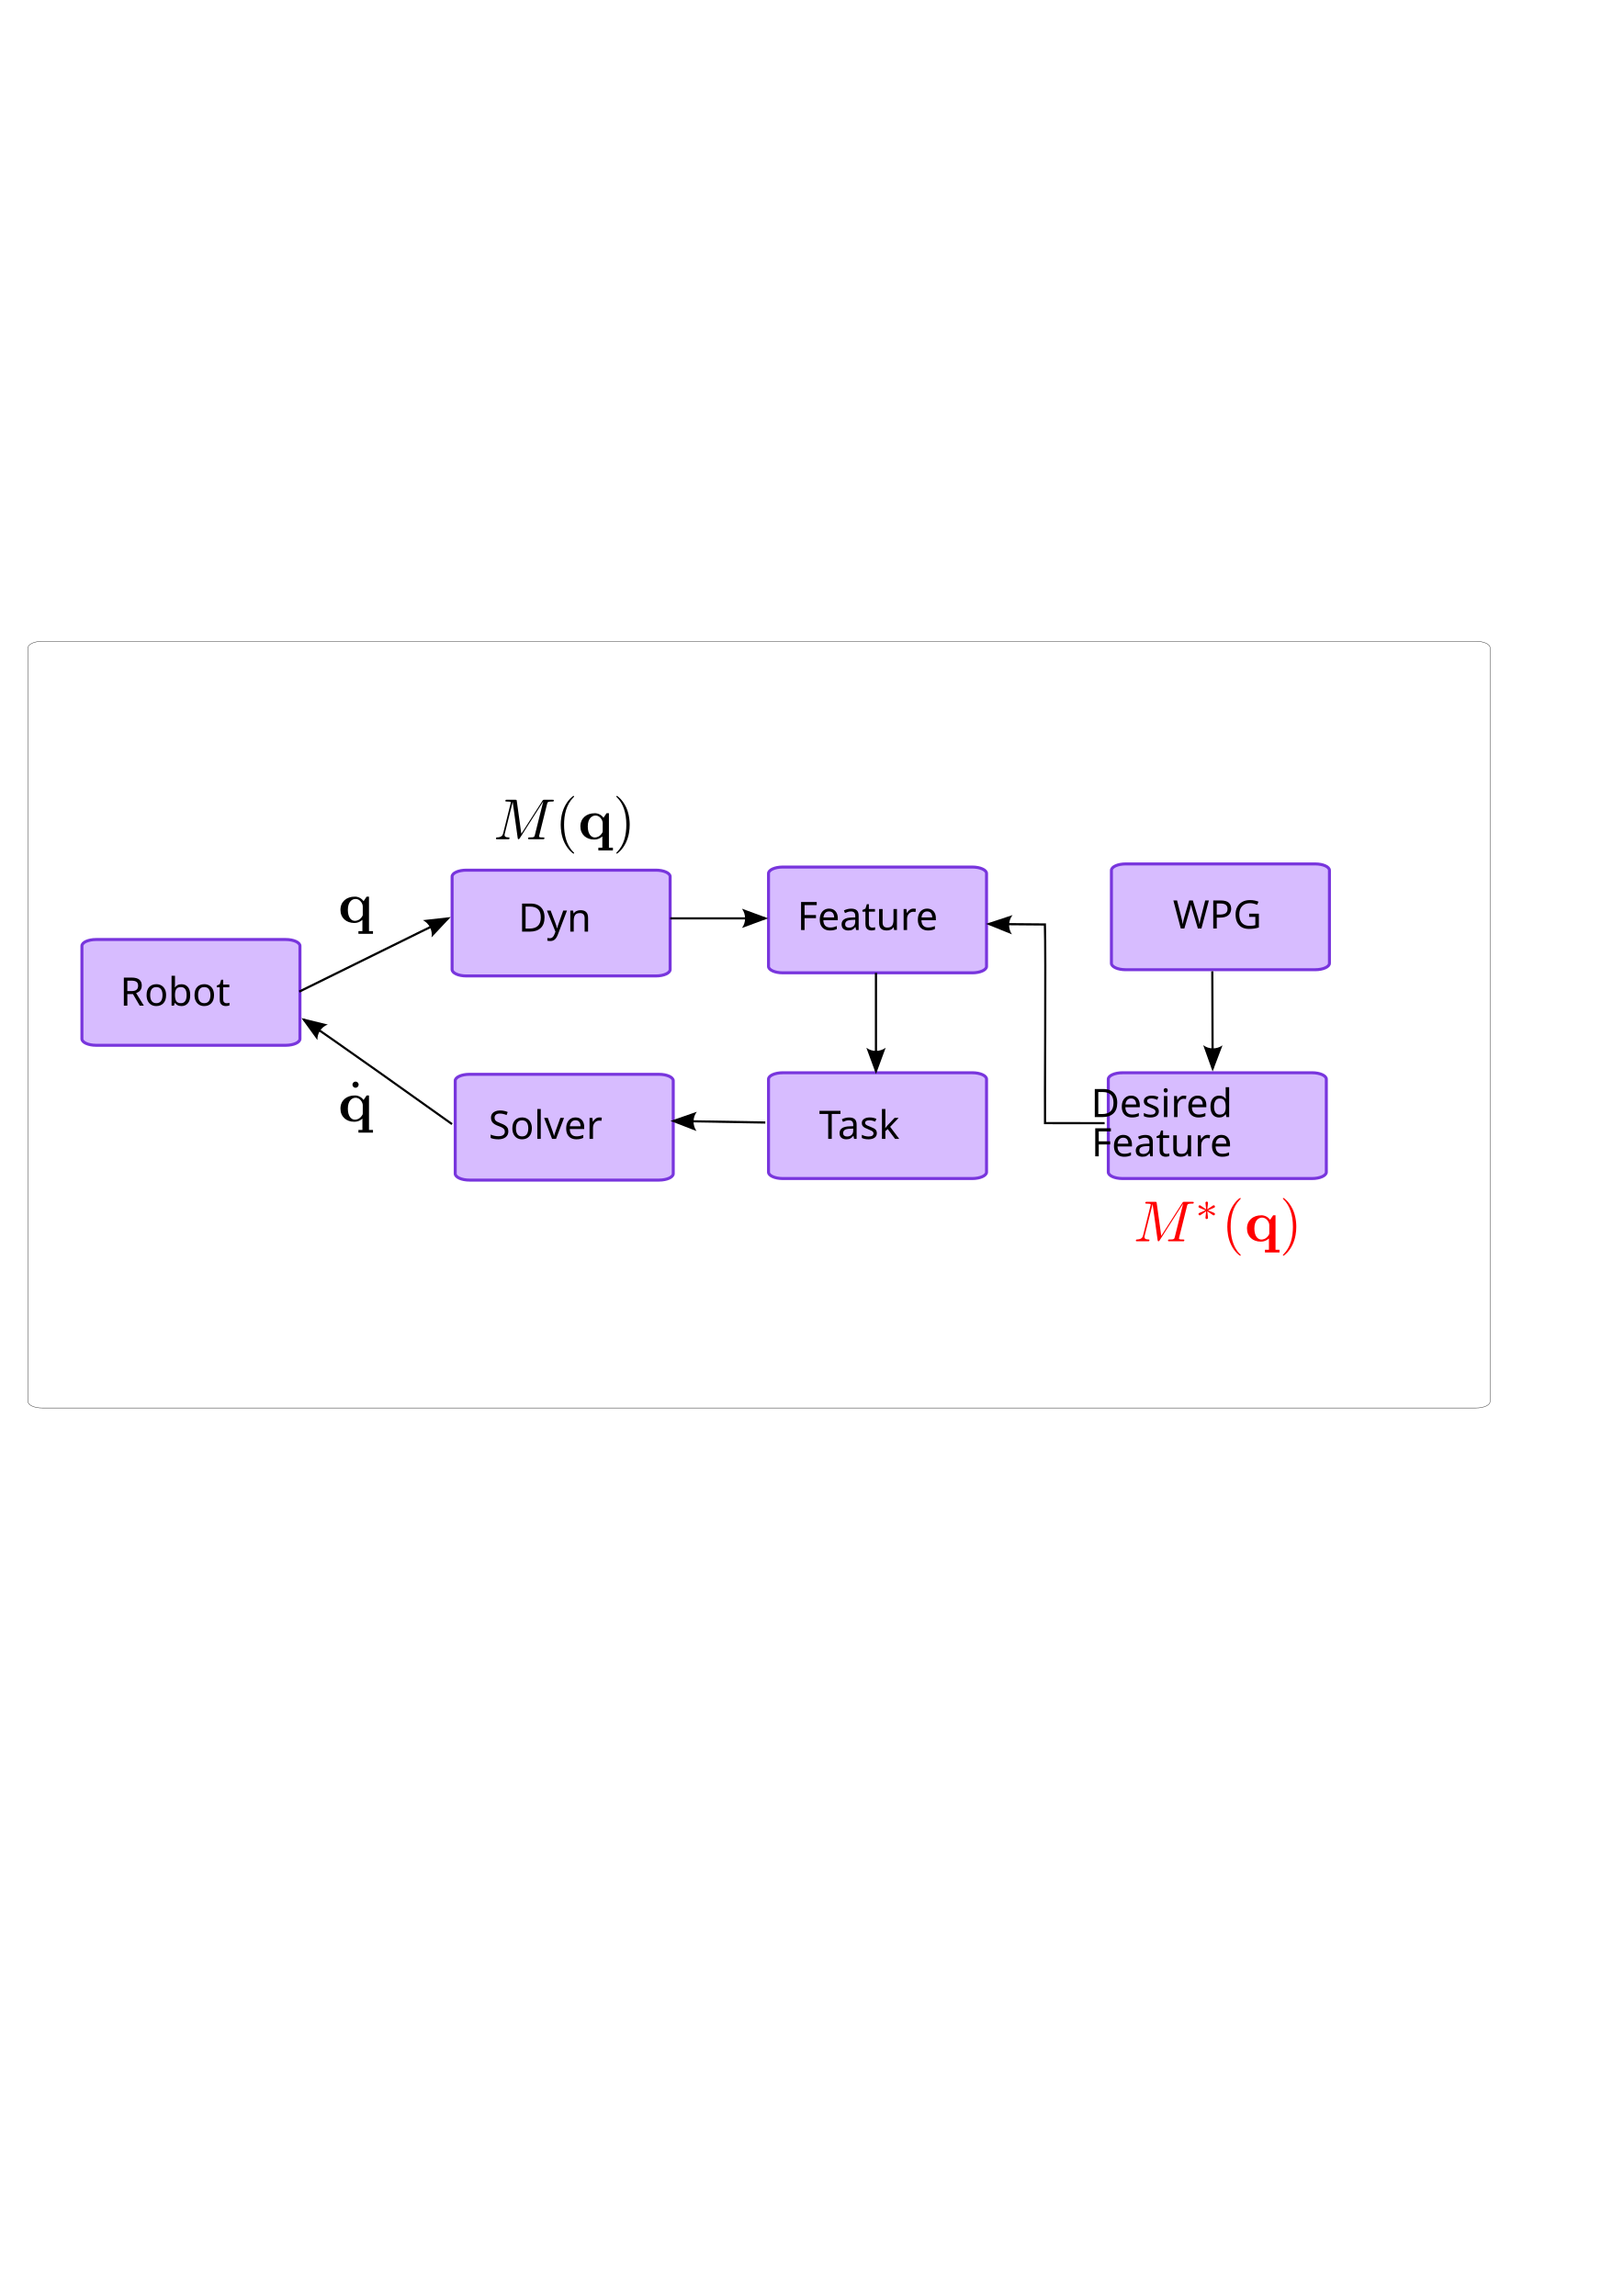
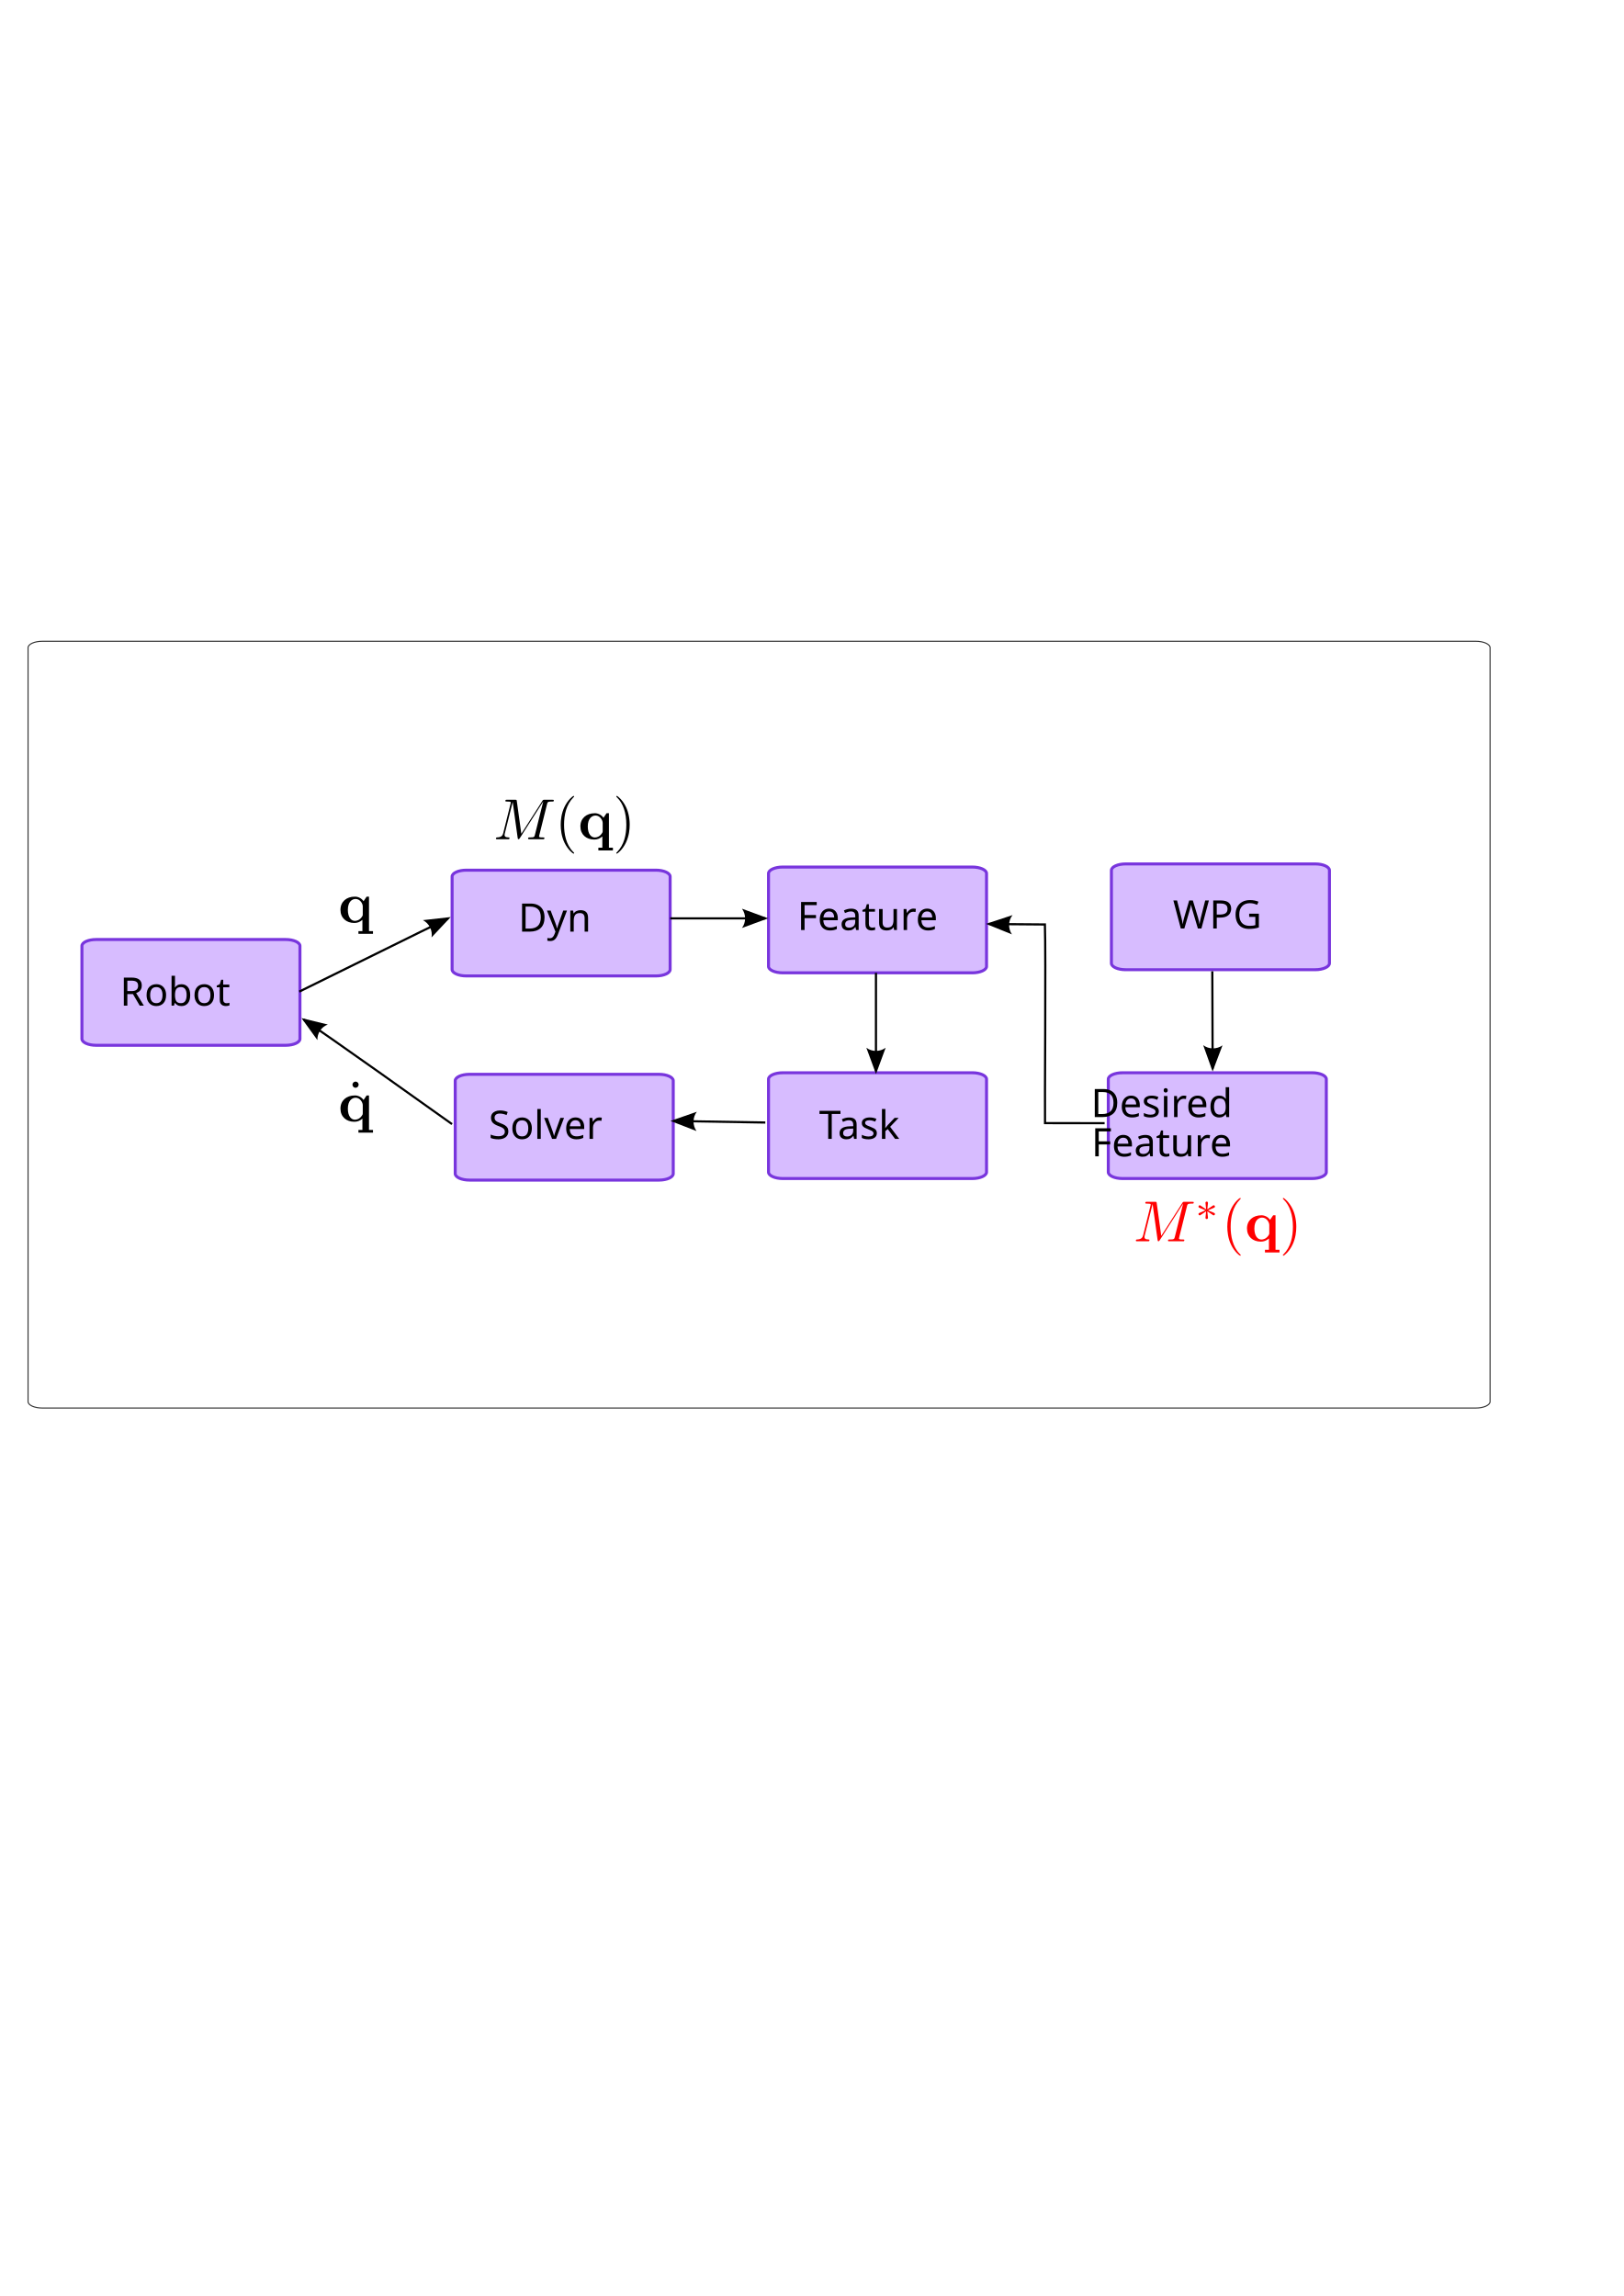
<svg xmlns="http://www.w3.org/2000/svg" width="744.094" height="1052.362" id="svg2" version="1.1">
  <defs id="defs4">
    <marker orient="auto" refY="0.0" refX="0.0" id="Arrow2Lstart" style="overflow:visible">
      <path id="path3770" style="font-size:12.0;fill-rule:evenodd;stroke-width:0.625;stroke-linejoin:round" d="M 8.719,4.034 L -2.207,0.016 L 8.719,-4.002 C 6.973,-1.63 6.983,1.616 8.719,4.034 z " transform="scale(1.1) translate(1,0)" />
    </marker>
    <marker orient="auto" refY="0.0" refX="0.0" id="Arrow2Lend" style="overflow:visible;">
      <path id="path3773" style="font-size:12.0;fill-rule:evenodd;stroke-width:0.625;stroke-linejoin:round;" d="M 8.719,4.034 L -2.207,0.016 L 8.719,-4.002 C 6.973,-1.63 6.983,1.616 8.719,4.034 z " transform="scale(1.1) rotate(180) translate(1,0)" />
    </marker>
    <marker orient="auto" refY="0" refX="0" id="Arrow2Lend-9" style="overflow:visible">
      <path id="path3773-2" style="font-size:12px;fill-rule:evenodd;stroke-width:0.625;stroke-linejoin:round" d="M 8.719,4.034 -2.207,0.016 8.719,-4.002 c -1.745,2.372 -1.735,5.617 -6e-7,8.035 z" transform="matrix(-1.1,0,0,-1.1,-1.1,0)" />
    </marker>
    <marker orient="auto" refY="0" refX="0" id="Arrow2Lend-7" style="overflow:visible">
      <path id="path3773-8" style="font-size:12px;fill-rule:evenodd;stroke-width:0.625;stroke-linejoin:round" d="M 8.719,4.034 -2.207,0.016 8.719,-4.002 c -1.745,2.372 -1.735,5.617 -6e-7,8.035 z" transform="matrix(-1.1,0,0,-1.1,-1.1,0)" />
    </marker>
    <marker orient="auto" refY="0" refX="0" id="Arrow2Lend-96" style="overflow:visible">
      <path id="path3773-0" style="font-size:12px;fill-rule:evenodd;stroke-width:0.625;stroke-linejoin:round" d="M 8.719,4.034 -2.207,0.016 8.719,-4.002 c -1.745,2.372 -1.735,5.617 -6e-7,8.035 z" transform="matrix(-1.1,0,0,-1.1,-1.1,0)" />
    </marker>
    <marker orient="auto" refY="0" refX="0" id="Arrow2Lend-1" style="overflow:visible">
      <path id="path3773-81" style="font-size:12px;fill-rule:evenodd;stroke-width:0.625;stroke-linejoin:round" d="M 8.719,4.034 -2.207,0.016 8.719,-4.002 c -1.745,2.372 -1.735,5.617 -6e-7,8.035 z" transform="matrix(-1.1,0,0,-1.1,-1.1,0)" />
    </marker>
    <marker style="overflow:visible" id="Arrow2Lend-10" refX="0" refY="0" orient="auto">
      <path transform="matrix(-1.1,0,0,-1.1,-1.1,0)" d="M 8.719,4.034 -2.207,0.016 8.719,-4.002 c -1.745,2.372 -1.735,5.617 -6e-7,8.035 z" style="font-size:12px;fill-rule:evenodd;stroke-width:0.625;stroke-linejoin:round" id="path3773-6" />
    </marker>
  </defs>
  <g id="layer1">
    <rect style="opacity:0.791;fill:#ccaaff;fill-opacity:1;stroke:#5500d4;stroke-width:1.373;stroke-miterlimit:4;stroke-opacity:1;stroke-dasharray:none" id="rect2816" width="99.913" height="48.484" x="37.543" y="430.62" rx="6.522" ry="2.941" />
    <text xml:space="preserve" style="font-size:20px;font-style:normal;font-variant:normal;font-weight:bold;font-stretch:normal;text-align:start;line-height:100%;writing-mode:lr-tb;text-anchor:start;fill:#000000;fill-opacity:1;stroke:none;font-family:Century Schoolbook L;-inkscape-font-specification:Century Schoolbook L Medium" x="55" y="460.934" id="text3590">
      <tspan id="tspan3592" x="55" y="460.934" style="font-size:18px;font-style:normal;font-variant:normal;font-weight:normal;font-stretch:normal;text-align:start;line-height:100%;writing-mode:lr-tb;text-anchor:start;font-family:Arial Black;-inkscape-font-specification:'Arial Black,'">Robot</tspan>
    </text>
    <rect style="opacity:0.791;fill:#ccaaff;fill-opacity:1;stroke:#5500d4;stroke-width:1.373;stroke-miterlimit:4;stroke-opacity:1;stroke-dasharray:none" id="rect2816-0" width="99.913" height="48.484" x="207.186" y="398.834" rx="6.522" ry="2.941" />
    <text xml:space="preserve" style="font-size:20px;font-style:normal;font-variant:normal;font-weight:bold;font-stretch:normal;text-align:start;line-height:100%;writing-mode:lr-tb;text-anchor:start;fill:#000000;fill-opacity:1;stroke:none;font-family:Century Schoolbook L;-inkscape-font-specification:Century Schoolbook L Medium" x="237.5" y="427.005" id="text3590-8">
      <tspan id="tspan3592-2" x="237.5" y="427.005" style="font-size:18px;font-style:normal;font-variant:normal;font-weight:normal;font-stretch:normal;text-align:start;line-height:100%;writing-mode:lr-tb;text-anchor:start;font-family:Arial Black;-inkscape-font-specification:'Arial Black,'">Dyn</tspan>
    </text>
    <rect style="opacity:0.791;fill:#ccaaff;fill-opacity:1;stroke:#5500d4;stroke-width:1.373;stroke-miterlimit:4;stroke-opacity:1;stroke-dasharray:none" id="rect2816-0-1" width="99.913" height="48.484" x="352.186" y="397.406" rx="6.522" ry="2.941" />
    <text xml:space="preserve" style="font-size:20px;font-style:normal;font-variant:normal;font-weight:bold;font-stretch:normal;text-align:start;line-height:100%;writing-mode:lr-tb;text-anchor:start;fill:#000000;fill-opacity:1;stroke:none;font-family:Century Schoolbook L;-inkscape-font-specification:Century Schoolbook L Medium" x="365.357" y="426.291" id="text3590-8-3">
      <tspan id="tspan3592-2-1" x="365.357" y="426.291" style="font-size:18px;font-style:normal;font-variant:normal;font-weight:normal;font-stretch:normal;text-align:start;line-height:100%;writing-mode:lr-tb;text-anchor:start;font-family:Arial Black;-inkscape-font-specification:'Arial Black,'">Feature</tspan>
    </text>
    <g id="g3700">
      <rect ry="2.941" rx="6.522" y="491.691" x="352.186" height="48.484" width="99.913" id="rect2816-0-1-9" style="opacity:0.791;fill:#ccaaff;fill-opacity:1;stroke:#5500d4;stroke-width:1.373;stroke-miterlimit:4;stroke-opacity:1;stroke-dasharray:none" />
      <text id="text3590-8-3-0" y="522.005" x="375.357" style="font-size:20px;font-style:normal;font-variant:normal;font-weight:bold;font-stretch:normal;text-align:start;line-height:100%;writing-mode:lr-tb;text-anchor:start;fill:#000000;fill-opacity:1;stroke:none;font-family:Century Schoolbook L;-inkscape-font-specification:Century Schoolbook L Medium" xml:space="preserve">
        <tspan style="font-size:18;font-style:normal;font-variant:normal;font-weight:normal;font-stretch:normal;text-align:start;line-height:100%;writing-mode:lr-tb;text-anchor:start;font-family:Arial Black;-inkscape-font-specification:'Arial Black,'" y="522.005" x="375.357" id="tspan3592-2-1-9">Task</tspan>
      </text>
    </g>
    <rect style="opacity:0.791;fill:#ccaaff;fill-opacity:1;stroke:#5500d4;stroke-width:1.373;stroke-miterlimit:4;stroke-opacity:1;stroke-dasharray:none" id="rect2816-0-1-9-5" width="99.913" height="48.484" x="208.615" y="492.406" rx="6.522" ry="2.941" />
    <text xml:space="preserve" style="font-size:20px;font-style:normal;font-variant:normal;font-weight:bold;font-stretch:normal;text-align:start;line-height:100%;writing-mode:lr-tb;text-anchor:start;fill:#000000;fill-opacity:1;stroke:none;font-family:Century Schoolbook L;-inkscape-font-specification:Century Schoolbook L Medium" x="223.929" y="522.005" id="text3590-8-3-0-1">
      <tspan id="tspan3592-2-1-9-9" x="223.929" y="522.005" style="font-size:18;font-style:normal;font-variant:normal;font-weight:normal;font-stretch:normal;text-align:start;line-height:100%;writing-mode:lr-tb;text-anchor:start;font-family:Arial Black;-inkscape-font-specification:'Arial Black,'">Solver</tspan>
    </text>
    <flowRoot xml:space="preserve" id="flowRoot3739" style="fill:black;stroke:none;stroke-opacity:1;stroke-width:1px;stroke-linejoin:miter;stroke-linecap:butt;fill-opacity:1;font-family:Century Schoolbook L;font-style:normal;font-weight:bold;font-size:20;-inkscape-font-specification:Century Schoolbook L Medium;font-stretch:normal;font-variant:normal;text-anchor:start;text-align:start;writing-mode:lr;line-height:125%">
      <flowRegion id="flowRegion3741">
        <rect id="rect3743" width="179.286" height="117.857" x="67.143" y="386.648" />
      </flowRegion>
      <flowPara id="flowPara3745" />
    </flowRoot>
    <path style="fill:none;stroke:#000000;stroke-width:1px;stroke-linecap:butt;stroke-linejoin:miter;stroke-opacity:1;marker-end:url(#Arrow2Lend)" d="m 137.143,454.505 c 60.71,-29.998 65.62,-32.274 68.214,-33.571" id="path3747" />
    <path style="fill:none;stroke:#000000;stroke-width:1px;stroke-linecap:butt;stroke-linejoin:miter;stroke-opacity:1;marker-end:url(#Arrow2Lend)" d="m 307.143,420.934 c 43.571,0 43.571,0 43.571,0" id="path4197" />
    <path style="fill:none;stroke:#000000;stroke-width:1px;stroke-linecap:butt;stroke-linejoin:miter;stroke-opacity:1;marker-end:url(#Arrow2Lend)" d="m 401.429,445.934 c 0,45 0,45 0,45" id="path4383" />
    <path style="fill:none;stroke:#000000;stroke-width:1px;stroke-linecap:butt;stroke-linejoin:miter;stroke-opacity:1;marker-end:url(#Arrow2Lend)" d="m 350.714,514.505 c -42.143,-0.714 -42.143,-0.714 -42.143,-0.714" id="path4569" />
    <path style="fill:none;stroke:#000000;stroke-width:0.971;stroke-linecap:butt;stroke-linejoin:miter;stroke-opacity:1;marker-end:url(#Arrow2Lend);stroke-miterlimit:4;stroke-dasharray:none" d="M 207.157,515.234 C 153.643,477.028 139.24,467.346 139.24,467.346" id="path4941" />
    <rect style="opacity:0.791;fill:#ccaaff;fill-opacity:1;stroke:#5500d4;stroke-width:1.373;stroke-miterlimit:4;stroke-opacity:1;stroke-dasharray:none" id="rect2816-0-1-0" width="99.913" height="48.484" x="509.329" y="395.977" rx="6.522" ry="2.941" />
    <text xml:space="preserve" style="font-size:20px;font-style:normal;font-variant:normal;font-weight:bold;font-stretch:normal;text-align:start;line-height:100%;writing-mode:lr-tb;text-anchor:start;fill:#000000;fill-opacity:1;stroke:none;font-family:Century Schoolbook L;-inkscape-font-specification:Century Schoolbook L Medium" x="537.5" y="425.576" id="text3590-8-3-8">
      <tspan id="tspan3592-2-1-4" x="537.5" y="425.576" style="font-size:18px;font-style:normal;font-variant:normal;font-weight:normal;font-stretch:normal;text-align:start;line-height:100%;writing-mode:lr-tb;text-anchor:start;font-family:Arial Black;-inkscape-font-specification:'Arial Black,'">WPG</tspan>
    </text>
    <g transform="translate(155.7143,-1.1739842e-5)" id="g3700-9">
      <rect ry="2.941" rx="6.522" y="491.691" x="352.186" height="48.484" width="99.913" id="rect2816-0-1-9-8" style="opacity:0.791;fill:#ccaaff;fill-opacity:1;stroke:#5500d4;stroke-width:1.373;stroke-miterlimit:4;stroke-opacity:1;stroke-dasharray:none" />
      <text id="text3590-8-3-0-6" y="512.005" x="402.5" style="font-size:20px;font-style:normal;font-variant:normal;font-weight:bold;font-stretch:normal;text-align:start;line-height:100%;writing-mode:lr-tb;text-anchor:start;fill:#000000;fill-opacity:1;stroke:none;font-family:Century Schoolbook L;-inkscape-font-specification:Century Schoolbook L Medium" xml:space="preserve">
        <tspan style="font-size:18px;font-style:normal;font-variant:normal;font-weight:normal;font-stretch:normal;text-align:center;line-height:100%;writing-mode:lr-tb;text-anchor:middle;font-family:Arial Black;-inkscape-font-specification:'Arial Black,'" y="512.005" x="402.5" id="tspan3592-2-1-9-4">Desired</tspan>
        <tspan style="font-size:18px;font-style:normal;font-variant:normal;font-weight:normal;font-stretch:normal;text-align:center;line-height:100%;writing-mode:lr-tb;text-anchor:middle;font-family:Arial Black;-inkscape-font-specification:'Arial Black,'" y="530.005" x="402.5" id="tspan5208">Feature</tspan>
        <tspan style="font-size:18px;font-style:normal;font-variant:normal;font-weight:normal;font-stretch:normal;text-align:center;line-height:100%;writing-mode:lr-tb;text-anchor:middle;font-family:Arial Black;-inkscape-font-specification:'Arial Black,'" y="548.005" x="402.5" id="tspan5210" />
      </text>
    </g>
    <path style="fill:none;stroke:#000000;stroke-width:1px;stroke-linecap:butt;stroke-linejoin:miter;stroke-opacity:1;marker-end:url(#Arrow2Lend)" d="m 555.563,445.184 c 0.179,39.821 0.134,44.598 0.134,44.598" id="path4383-1" />
-     <rect style="opacity:0.791;fill:none;stroke:#000000;stroke-width:0.2;stroke-miterlimit:4;stroke-opacity:1;stroke-dasharray:none;stroke-dashoffset:0" id="rect7072" width="670" height="351.429" x="12.857" y="293.934" rx="6.522" ry="2.941" />
+     <rect style="opacity:0.791;fill:none;stroke:#000000;stroke-width:0.5;stroke-miterlimit:4;stroke-opacity:1;stroke-dasharray:none;stroke-dashoffset:0" id="rect7072" width="670" height="351.429" x="12.857" y="293.934" rx="6.522" ry="2.941" />
    <text xml:space="preserve" style="font-size:18px;font-style:normal;font-variant:normal;font-weight:bold;font-stretch:normal;text-align:start;line-height:125%;writing-mode:lr-tb;text-anchor:start;fill:#000000;fill-opacity:1;stroke:none;font-family:Arial Black;-inkscape-font-specification:'Arial Black, Bold'" x="39.901" y="525.315" id="text7677">
      <tspan id="tspan7679" x="39.901" y="525.315" />
    </text>
    <flowRoot xml:space="preserve" id="flowRoot8057" style="fill:black;stroke:none;stroke-opacity:1;stroke-width:1px;stroke-linejoin:miter;stroke-linecap:butt;fill-opacity:1;font-family:Arial Black;font-style:normal;font-weight:bold;font-size:18;-inkscape-font-specification:'Arial Black, Bold';font-stretch:normal;font-variant:normal;text-anchor:start;text-align:start;writing-mode:lr;line-height:125%">
      <flowRegion id="flowRegion8059">
        <rect id="rect8061" width="26447.857" height="40.714" x="294.286" y="667.362" />
      </flowRegion>
      <flowPara id="flowPara8063" />
    </flowRoot>
    <path id="path4569-5-2" d="m 506.209,514.801 c -24.639,-0.03 -20.51,0.023 -27.31,-0.034 -0.148,-5.332 0.401,-77.983 -0.05,-91.038 -10.3,-0.049 -24.768,-0.222 -25.658,-0.251" style="fill:none;stroke:#000000;stroke-width:1px;stroke-linecap:butt;stroke-linejoin:miter;stroke-opacity:1;marker-end:url(#Arrow2Lend)" />
    <g id="g4216" transform="matrix(0.5,0,0,0.5,5.666291,244.0316)">
      <g word-spacing="normal" letter-spacing="normal" font-size-adjust="none" font-stretch="normal" font-weight="normal" font-variant="normal" font-style="normal" stroke-miterlimit="10.433" xml:space="preserve" transform="matrix(1.062992,0,0,-1.062992,-186.0236,789.2717)" id="content" style="font-style:normal;font-variant:normal;font-weight:normal;font-stretch:normal;letter-spacing:normal;word-spacing:normal;text-anchor:start;fill:none;stroke:#000000;stroke-linecap:butt;stroke-linejoin:miter;stroke-miterlimit:10.433;stroke-opacity:1;stroke-dasharray:none;stroke-dashoffset:0">
        <path id="path4219" d="m 477.82,424.48 -0.17,0.23 -0.17,0.22 -0.18,0.21 -0.18,0.21 -0.19,0.2 -0.2,0.2 -0.2,0.19 -0.2,0.18 -0.21,0.18 -0.22,0.17 -0.22,0.17 -0.22,0.16 -0.23,0.15 -0.23,0.14 -0.24,0.14 -0.24,0.13 -0.24,0.13 -0.25,0.11 -0.25,0.11 -0.25,0.1 -0.26,0.1 -0.26,0.08 -0.26,0.08 -0.26,0.07 -0.27,0.07 -0.27,0.05 -0.27,0.05 -0.27,0.04 -0.28,0.03 -0.28,0.02 -0.27,0.01 -0.28,0 c -7.28,0 -12.41,-4.43 -12.41,-11.35 0,-7.02 5.04,-11.36 11.96,-11.36 l 0.5,1.8 c -3.09,0 -6.08,2.88 -6.08,9.51 0,7.07 3.69,9.41 6.68,9.41 3.78,0 6.17,-3.93 6.17,-6.42 v -6.93 c 0,-0.89 0,-1.04 -0.74,-2.09 -2,-2.94 -4.54,-3.48 -6.03,-3.48 l -0.5,-1.8 c 2.44,0 4.68,0.7 6.97,2.69 v -9.71 h -3.43 v -2.34 h 12.55 v 2.34 h -3.44 v 29.73 h -2.04 z" style="fill:#000000;stroke-width:0" />
      </g>
    </g>
    <g transform="matrix(0.5,0,0,0.5,370.074,390.0858)" id="g5213" style="fill:#ff0000">
      <g style="font-style:normal;font-variant:normal;font-weight:normal;font-stretch:normal;letter-spacing:normal;word-spacing:normal;text-anchor:start;fill:#ff0000;stroke:#000000;stroke-linecap:butt;stroke-linejoin:miter;stroke-miterlimit:10.433;stroke-opacity:1;stroke-dasharray:none;stroke-dashoffset:0" id="g5215" transform="matrix(1.062992,0,0,-1.062992,-186.0236,789.2717)" xml:space="preserve" stroke-miterlimit="10.433" font-style="normal" font-variant="normal" font-weight="normal" font-stretch="normal" font-size-adjust="none" letter-spacing="normal" word-spacing="normal">
        <path style="fill:#ff0000;stroke-width:0" d="m 502.13,436.19 0.04,0.16 0.04,0.16 0.04,0.15 0.04,0.14 0.04,0.14 0.04,0.12 0.04,0.13 0.05,0.11 0.05,0.11 0.06,0.1 0.06,0.1 0.06,0.09 0.08,0.08 0.08,0.08 0.09,0.08 0.1,0.06 0.1,0.07 0.12,0.05 0.13,0.06 0.14,0.05 0.16,0.04 0.08,0.02 0.08,0.02 0.09,0.01 0.09,0.02 0.1,0.02 0.1,0.01 0.1,0.01 0.11,0.02 0.11,0.01 0.12,0.01 0.12,0.01 0.12,0.01 0.13,0.01 0.13,0 0.14,0.01 0.14,0 0.15,0.01 0.15,0 0.16,0 0.16,0.01 0.17,0 0.17,0 c 1.14,0 1.59,0 1.59,0.99 0,0.55 -0.49,0.55 -1.34,0.55 h -6.57 c -1.3,0 -1.35,0 -1.95,-0.95 l -18.18,-28.39 -3.89,28.2 c -0.14,1.14 -0.25,1.14 -1.54,1.14 h -6.82 c -0.95,0 -1.5,0 -1.5,-0.95 0,-0.59 0.45,-0.59 1.45,-0.59 0.64,0 1.54,-0.05 2.14,-0.1 0.79,-0.1 1.09,-0.25 1.09,-0.8 0,-0.2 -0.05,-0.35 -0.19,-0.94 l -6.33,-25.36 c -0.5,-1.99 -1.35,-3.58 -5.38,-3.74 -0.25,0 -0.9,-0.04 -0.9,-0.94 0,-0.45 0.3,-0.6 0.7,-0.6 h 10.11 c 0.25,0 0.9,0 0.9,1 0,0.54 -0.55,0.54 -0.9,0.54 -2.84,0.05 -3.38,1.05 -3.38,2.19 0,0.36 0.04,0.6 0.19,1.15 l 6.78,27.15 h 0.05 l 4.28,-30.89 c 0.1,-0.59 0.15,-1.14 0.75,-1.14 0.55,0 0.84,0.55 1.09,0.9 l 20.13,31.53 h 0.05 l -7.13,-28.54 c -0.49,-1.95 -0.59,-2.35 -4.53,-2.35 -0.84,0 -1.39,0 -1.39,-0.94 0,-0.6 0.6,-0.6 0.75,-0.6 h 12.4 c 0.3,0 0.95,0 0.95,1 0,0.54 -0.45,0.54 -1.4,0.54 -1.84,0 -3.24,0 -3.24,0.9 0,0.2 0,0.3 0.25,1.2 z" id="path5217" />
        <path style="fill:#ff0000;stroke-width:0" d="m 520.26,432.68 0.27,0.12 0.25,0.11 0.25,0.11 0.23,0.1 0.23,0.1 0.22,0.09 0.22,0.09 0.2,0.09 0.2,0.09 0.19,0.08 0.18,0.07 0.18,0.08 0.17,0.07 0.16,0.07 0.16,0.06 0.15,0.07 0.14,0.06 0.14,0.06 0.14,0.05 0.13,0.06 0.12,0.05 0.12,0.05 0.11,0.05 0.11,0.05 0.11,0.04 0.1,0.05 0.2,0.08 0.18,0.08 0.16,0.08 c 0.67,0.28 0.98,0.42 0.98,1.09 0,0.59 -0.45,1.11 -1.08,1.11 -0.25,0 -0.31,0 -0.73,-0.31 l -4.75,-3.18 0.53,5.16 c 0.07,0.63 0,1.5 -1.05,1.5 -0.42,0 -1.08,-0.28 -1.08,-1.04 0,-0.31 0.14,-1.36 0.17,-1.71 0.07,-0.59 0.32,-3.1 0.39,-3.91 l -4.71,3.18 c -0.35,0.21 -0.45,0.31 -0.77,0.31 -0.62,0 -1.08,-0.52 -1.08,-1.11 0,-0.7 0.42,-0.88 0.74,-1.02 l 5.26,-2.19 c -2.86,-1.26 -4.15,-1.75 -5.02,-2.17 -0.66,-0.27 -0.98,-0.41 -0.98,-1.08 0,-0.59 0.46,-1.11 1.08,-1.11 0.25,0 0.32,0 0.74,0.31 l 4.74,3.17 -0.56,-5.61 c 0,-0.77 0.66,-1.04 1.08,-1.04 0.42,0 1.08,0.27 1.08,1.04 0,0.32 -0.14,1.36 -0.17,1.71 -0.07,0.59 -0.32,3.1 -0.39,3.9 l 4.19,-2.79 c 0.91,-0.69 0.98,-0.69 1.29,-0.69 0.63,0 1.08,0.52 1.08,1.11 0,0.7 -0.42,0.88 -0.73,1.01 z" id="path5219" />
        <path style="fill:#ff0000;stroke-width:0" d="m 548.49,394.04 0,0.03 0,0.03 -0.01,0.01 0,0.02 0,0.01 -0.01,0.02 0,0.02 -0.01,0.01 -0.01,0.02 -0.01,0.02 -0.01,0.03 -0.01,0.02 -0.02,0.02 -0.02,0.03 -0.02,0.03 -0.02,0.03 -0.03,0.03 -0.03,0.04 -0.01,0.02 -0.02,0.02 -0.02,0.02 -0.02,0.02 -0.02,0.02 -0.02,0.03 -0.02,0.02 -0.02,0.02 -0.02,0.03 -0.03,0.02 -0.02,0.03 -0.03,0.03 -0.02,0.03 -0.03,0.03 -0.03,0.03 -0.03,0.03 -0.03,0.03 -0.03,0.03 -0.04,0.04 -0.03,0.03 -0.04,0.04 -0.03,0.03 -0.04,0.04 -0.04,0.04 c -6.23,6.28 -7.82,15.69 -7.82,23.31 0,8.67 1.9,17.34 8.02,23.57 0.65,0.59 0.65,0.69 0.65,0.84 0,0.35 -0.2,0.5 -0.5,0.5 -0.5,0 -4.98,-3.39 -7.92,-9.72 -2.54,-5.47 -3.14,-11 -3.14,-15.19 0,-3.88 0.55,-9.91 3.29,-15.54 2.99,-6.12 7.27,-9.36 7.77,-9.36 0.3,0 0.5,0.15 0.5,0.49 z" id="path5221" />
        <path style="fill:#ff0000;stroke-width:0" d="m 573.82,424.48 -0.17,0.23 -0.17,0.22 -0.18,0.21 -0.18,0.21 -0.19,0.2 -0.2,0.2 -0.2,0.19 -0.2,0.18 -0.21,0.18 -0.22,0.17 -0.22,0.17 -0.22,0.16 -0.23,0.15 -0.23,0.14 -0.24,0.14 -0.24,0.13 -0.24,0.13 -0.25,0.11 -0.25,0.11 -0.25,0.1 -0.26,0.1 -0.26,0.08 -0.26,0.08 -0.26,0.07 -0.27,0.07 -0.27,0.05 -0.27,0.05 -0.27,0.04 -0.28,0.03 -0.28,0.02 -0.27,0.01 -0.28,0 c -7.28,0 -12.4,-4.43 -12.4,-11.35 0,-7.02 5.03,-11.36 11.95,-11.36 l 0.5,1.8 c -3.09,0 -6.08,2.88 -6.08,9.51 0,7.07 3.69,9.41 6.68,9.41 3.78,0 6.17,-3.93 6.17,-6.42 v -6.93 c 0,-0.89 0,-1.04 -0.74,-2.09 -2,-2.94 -4.54,-3.48 -6.03,-3.48 l -0.5,-1.8 c 2.44,0 4.68,0.7 6.97,2.69 v -9.71 h -3.43 v -2.34 h 12.55 v 2.34 h -3.44 v 29.73 h -2.04 z" id="path5223" />
        <path style="fill:#ff0000;stroke-width:0" d="m 596.4,418.45 -0.01,0.37 0,0.39 -0.01,0.39 -0.01,0.41 -0.04,0.84 -0.06,0.88 -0.09,0.92 -0.1,0.94 -0.14,0.98 -0.16,1 -0.2,1.02 -0.23,1.04 -0.27,1.05 -0.3,1.06 -0.35,1.06 -0.39,1.07 -0.22,0.53 -0.22,0.54 -0.24,0.53 -0.25,0.53 c -2.99,6.12 -7.27,9.36 -7.77,9.36 -0.3,0 -0.5,-0.2 -0.5,-0.5 0,-0.15 0,-0.25 0.94,-1.15 4.89,-4.92 7.73,-12.85 7.73,-23.26 0,-8.52 -1.85,-17.28 -8.02,-23.56 -0.65,-0.6 -0.65,-0.69 -0.65,-0.85 0,-0.29 0.2,-0.49 0.5,-0.49 0.5,0 4.98,3.38 7.92,9.71 2.54,5.48 3.14,11.01 3.14,15.19 z" id="path5225" />
      </g>
    </g>
    <g transform="matrix(0.5,0,0,0.5,76.81891,205.8001)" id="g5651">
      <g style="font-style:normal;font-variant:normal;font-weight:normal;font-stretch:normal;letter-spacing:normal;word-spacing:normal;text-anchor:start;fill:none;stroke:#000000;stroke-linecap:butt;stroke-linejoin:miter;stroke-miterlimit:10.433;stroke-opacity:1;stroke-dasharray:none;stroke-dashoffset:0" id="g5653" transform="matrix(1.062992,0,0,-1.062992,-186.0236,789.2717)" xml:space="preserve" stroke-miterlimit="10.433" font-style="normal" font-variant="normal" font-weight="normal" font-stretch="normal" font-size-adjust="none" letter-spacing="normal" word-spacing="normal">
        <path style="fill:#000000;stroke-width:0" d="m 502.13,436.19 0.04,0.16 0.04,0.16 0.04,0.15 0.04,0.14 0.04,0.14 0.04,0.12 0.04,0.13 0.05,0.11 0.05,0.11 0.06,0.1 0.06,0.1 0.06,0.09 0.08,0.08 0.08,0.08 0.09,0.08 0.1,0.06 0.1,0.07 0.12,0.05 0.13,0.06 0.14,0.05 0.16,0.04 0.08,0.02 0.08,0.02 0.09,0.01 0.09,0.02 0.1,0.02 0.1,0.01 0.1,0.01 0.11,0.02 0.11,0.01 0.12,0.01 0.12,0.01 0.12,0.01 0.13,0.01 0.13,0 0.14,0.01 0.14,0 0.15,0.01 0.15,0 0.16,0 0.16,0.01 0.17,0 0.17,0 c 1.14,0 1.59,0 1.59,0.99 0,0.55 -0.49,0.55 -1.34,0.55 h -6.57 c -1.3,0 -1.35,0 -1.95,-0.95 l -18.18,-28.39 -3.89,28.2 c -0.14,1.14 -0.25,1.14 -1.54,1.14 h -6.82 c -0.95,0 -1.5,0 -1.5,-0.95 0,-0.59 0.45,-0.59 1.45,-0.59 0.64,0 1.54,-0.05 2.14,-0.1 0.79,-0.1 1.09,-0.25 1.09,-0.8 0,-0.2 -0.05,-0.35 -0.19,-0.94 l -6.33,-25.36 c -0.5,-1.99 -1.35,-3.58 -5.38,-3.74 -0.25,0 -0.9,-0.04 -0.9,-0.94 0,-0.45 0.3,-0.6 0.7,-0.6 h 10.11 c 0.25,0 0.9,0 0.9,1 0,0.54 -0.55,0.54 -0.9,0.54 -2.84,0.05 -3.38,1.05 -3.38,2.19 0,0.36 0.04,0.6 0.19,1.15 l 6.78,27.15 h 0.05 l 4.28,-30.89 c 0.1,-0.59 0.15,-1.14 0.75,-1.14 0.55,0 0.84,0.55 1.09,0.9 l 20.13,31.53 h 0.05 l -7.13,-28.54 c -0.49,-1.95 -0.59,-2.35 -4.53,-2.35 -0.84,0 -1.39,0 -1.39,-0.94 0,-0.6 0.6,-0.6 0.75,-0.6 h 12.4 c 0.3,0 0.95,0 0.95,1 0,0.54 -0.45,0.54 -1.4,0.54 -1.84,0 -3.24,0 -3.24,0.9 0,0.2 0,0.3 0.25,1.2 z" id="path5655" />
        <path style="fill:#000000;stroke-width:0" d="m 525.49,394.04 0,0.03 0,0.03 -0.01,0.01 0,0.02 0,0.01 -0.01,0.02 0,0.02 -0.01,0.01 -0.01,0.02 -0.01,0.02 -0.01,0.03 -0.01,0.02 -0.02,0.02 -0.02,0.03 -0.02,0.03 -0.02,0.03 -0.03,0.03 -0.03,0.04 -0.01,0.02 -0.02,0.02 -0.02,0.02 -0.02,0.02 -0.02,0.02 -0.02,0.03 -0.02,0.02 -0.02,0.02 -0.02,0.03 -0.03,0.02 -0.02,0.03 -0.03,0.03 -0.02,0.03 -0.03,0.03 -0.03,0.03 -0.03,0.03 -0.03,0.03 -0.03,0.03 -0.04,0.04 -0.03,0.03 -0.04,0.04 -0.03,0.03 -0.04,0.04 -0.04,0.04 c -6.23,6.28 -7.82,15.69 -7.82,23.31 0,8.67 1.9,17.34 8.02,23.57 0.65,0.59 0.65,0.69 0.65,0.84 0,0.35 -0.2,0.5 -0.5,0.5 -0.5,0 -4.98,-3.39 -7.92,-9.72 -2.54,-5.47 -3.14,-11 -3.14,-15.19 0,-3.88 0.55,-9.91 3.29,-15.54 2.99,-6.12 7.27,-9.36 7.77,-9.36 0.3,0 0.5,0.15 0.5,0.49 z" id="path5657" />
        <path style="fill:#000000;stroke-width:0" d="m 550.82,424.48 -0.17,0.23 -0.17,0.22 -0.18,0.21 -0.18,0.21 -0.19,0.2 -0.2,0.2 -0.2,0.19 -0.2,0.18 -0.21,0.18 -0.22,0.17 -0.22,0.17 -0.22,0.16 -0.23,0.15 -0.23,0.14 -0.24,0.14 -0.24,0.13 -0.24,0.13 -0.25,0.11 -0.25,0.11 -0.25,0.1 -0.26,0.1 -0.26,0.08 -0.26,0.08 -0.26,0.07 -0.27,0.07 -0.27,0.05 -0.27,0.05 -0.27,0.04 -0.28,0.03 -0.28,0.02 -0.27,0.01 -0.28,0 c -7.28,0 -12.4,-4.43 -12.4,-11.35 0,-7.02 5.03,-11.36 11.95,-11.36 l 0.5,1.8 c -3.09,0 -6.08,2.88 -6.08,9.51 0,7.07 3.69,9.41 6.68,9.41 3.78,0 6.17,-3.93 6.17,-6.42 v -6.93 c 0,-0.89 0,-1.04 -0.74,-2.09 -2,-2.94 -4.54,-3.48 -6.03,-3.48 l -0.5,-1.8 c 2.44,0 4.68,0.7 6.97,2.69 v -9.71 h -3.43 v -2.34 h 12.55 v 2.34 h -3.44 v 29.73 h -2.04 z" id="path5659" />
        <path style="fill:#000000;stroke-width:0" d="m 573.4,418.45 -0.01,0.37 0,0.39 -0.01,0.39 -0.01,0.41 -0.04,0.84 -0.06,0.88 -0.09,0.92 -0.1,0.94 -0.14,0.98 -0.16,1 -0.2,1.02 -0.23,1.04 -0.27,1.05 -0.3,1.06 -0.35,1.06 -0.39,1.07 -0.22,0.53 -0.22,0.54 -0.24,0.53 -0.25,0.53 c -2.99,6.12 -7.27,9.36 -7.77,9.36 -0.3,0 -0.5,-0.2 -0.5,-0.5 0,-0.15 0,-0.25 0.94,-1.15 4.89,-4.92 7.73,-12.85 7.73,-23.26 0,-8.52 -1.85,-17.28 -8.02,-23.56 -0.65,-0.6 -0.65,-0.69 -0.65,-0.85 0,-0.29 0.2,-0.49 0.5,-0.49 0.5,0 4.98,3.38 7.92,9.71 2.54,5.48 3.14,11.01 3.14,15.19 z" id="path5661" />
      </g>
    </g>
    <g id="g4823" transform="matrix(0.5,0,0,0.5,5.666287,335.1522)">
      <g word-spacing="normal" letter-spacing="normal" font-size-adjust="none" font-stretch="normal" font-weight="normal" font-variant="normal" font-style="normal" stroke-miterlimit="10.433" xml:space="preserve" transform="matrix(1.062992,0,0,-1.062992,-186.0236,789.2717)" id="g4825" style="font-style:normal;font-variant:normal;font-weight:normal;font-stretch:normal;letter-spacing:normal;word-spacing:normal;text-anchor:start;fill:none;stroke:#000000;stroke-linecap:butt;stroke-linejoin:miter;stroke-miterlimit:10.433;stroke-opacity:1;stroke-dasharray:none;stroke-dashoffset:0">
        <path id="path4827" d="m 473.56,437.68 0,0.13 -0.01,0.13 -0.02,0.12 -0.02,0.12 -0.03,0.13 -0.03,0.12 -0.04,0.12 -0.05,0.11 -0.05,0.12 -0.06,0.11 -0.06,0.11 -0.07,0.11 -0.07,0.11 -0.08,0.1 -0.08,0.1 -0.09,0.09 -0.09,0.09 -0.09,0.09 -0.1,0.08 -0.1,0.07 -0.11,0.08 -0.11,0.06 -0.12,0.06 -0.11,0.06 -0.12,0.05 -0.13,0.05 -0.12,0.03 -0.13,0.04 -0.13,0.02 -0.14,0.02 -0.14,0.01 -0.13,0 c -1.7,0 -2.7,-1.39 -2.7,-2.64 0,-1.34 1.15,-2.64 2.65,-2.64 1.69,0 2.68,1.4 2.68,2.64 z" style="fill:#000000;stroke-width:0" />
        <path id="path4829" d="m 477.82,424.48 -0.17,0.23 -0.17,0.22 -0.18,0.21 -0.18,0.21 -0.19,0.2 -0.2,0.2 -0.2,0.19 -0.2,0.18 -0.21,0.18 -0.22,0.17 -0.22,0.17 -0.22,0.16 -0.23,0.15 -0.23,0.14 -0.24,0.14 -0.24,0.13 -0.24,0.13 -0.25,0.11 -0.25,0.11 -0.25,0.1 -0.26,0.1 -0.26,0.08 -0.26,0.08 -0.26,0.07 -0.27,0.07 -0.27,0.05 -0.27,0.05 -0.27,0.04 -0.28,0.03 -0.28,0.02 -0.27,0.01 -0.28,0 c -7.28,0 -12.41,-4.43 -12.41,-11.35 0,-7.02 5.04,-11.36 11.96,-11.36 l 0.5,1.8 c -3.09,0 -6.08,2.88 -6.08,9.51 0,7.07 3.69,9.41 6.68,9.41 3.78,0 6.17,-3.93 6.17,-6.42 v -6.93 c 0,-0.89 0,-1.04 -0.74,-2.09 -2,-2.94 -4.54,-3.48 -6.03,-3.48 l -0.5,-1.8 c 2.44,0 4.68,0.7 6.97,2.69 v -9.71 h -3.43 v -2.34 h 12.55 v 2.34 h -3.44 v 29.73 h -2.04 z" style="fill:#000000;stroke-width:0" />
      </g>
    </g>
  </g>
</svg>
